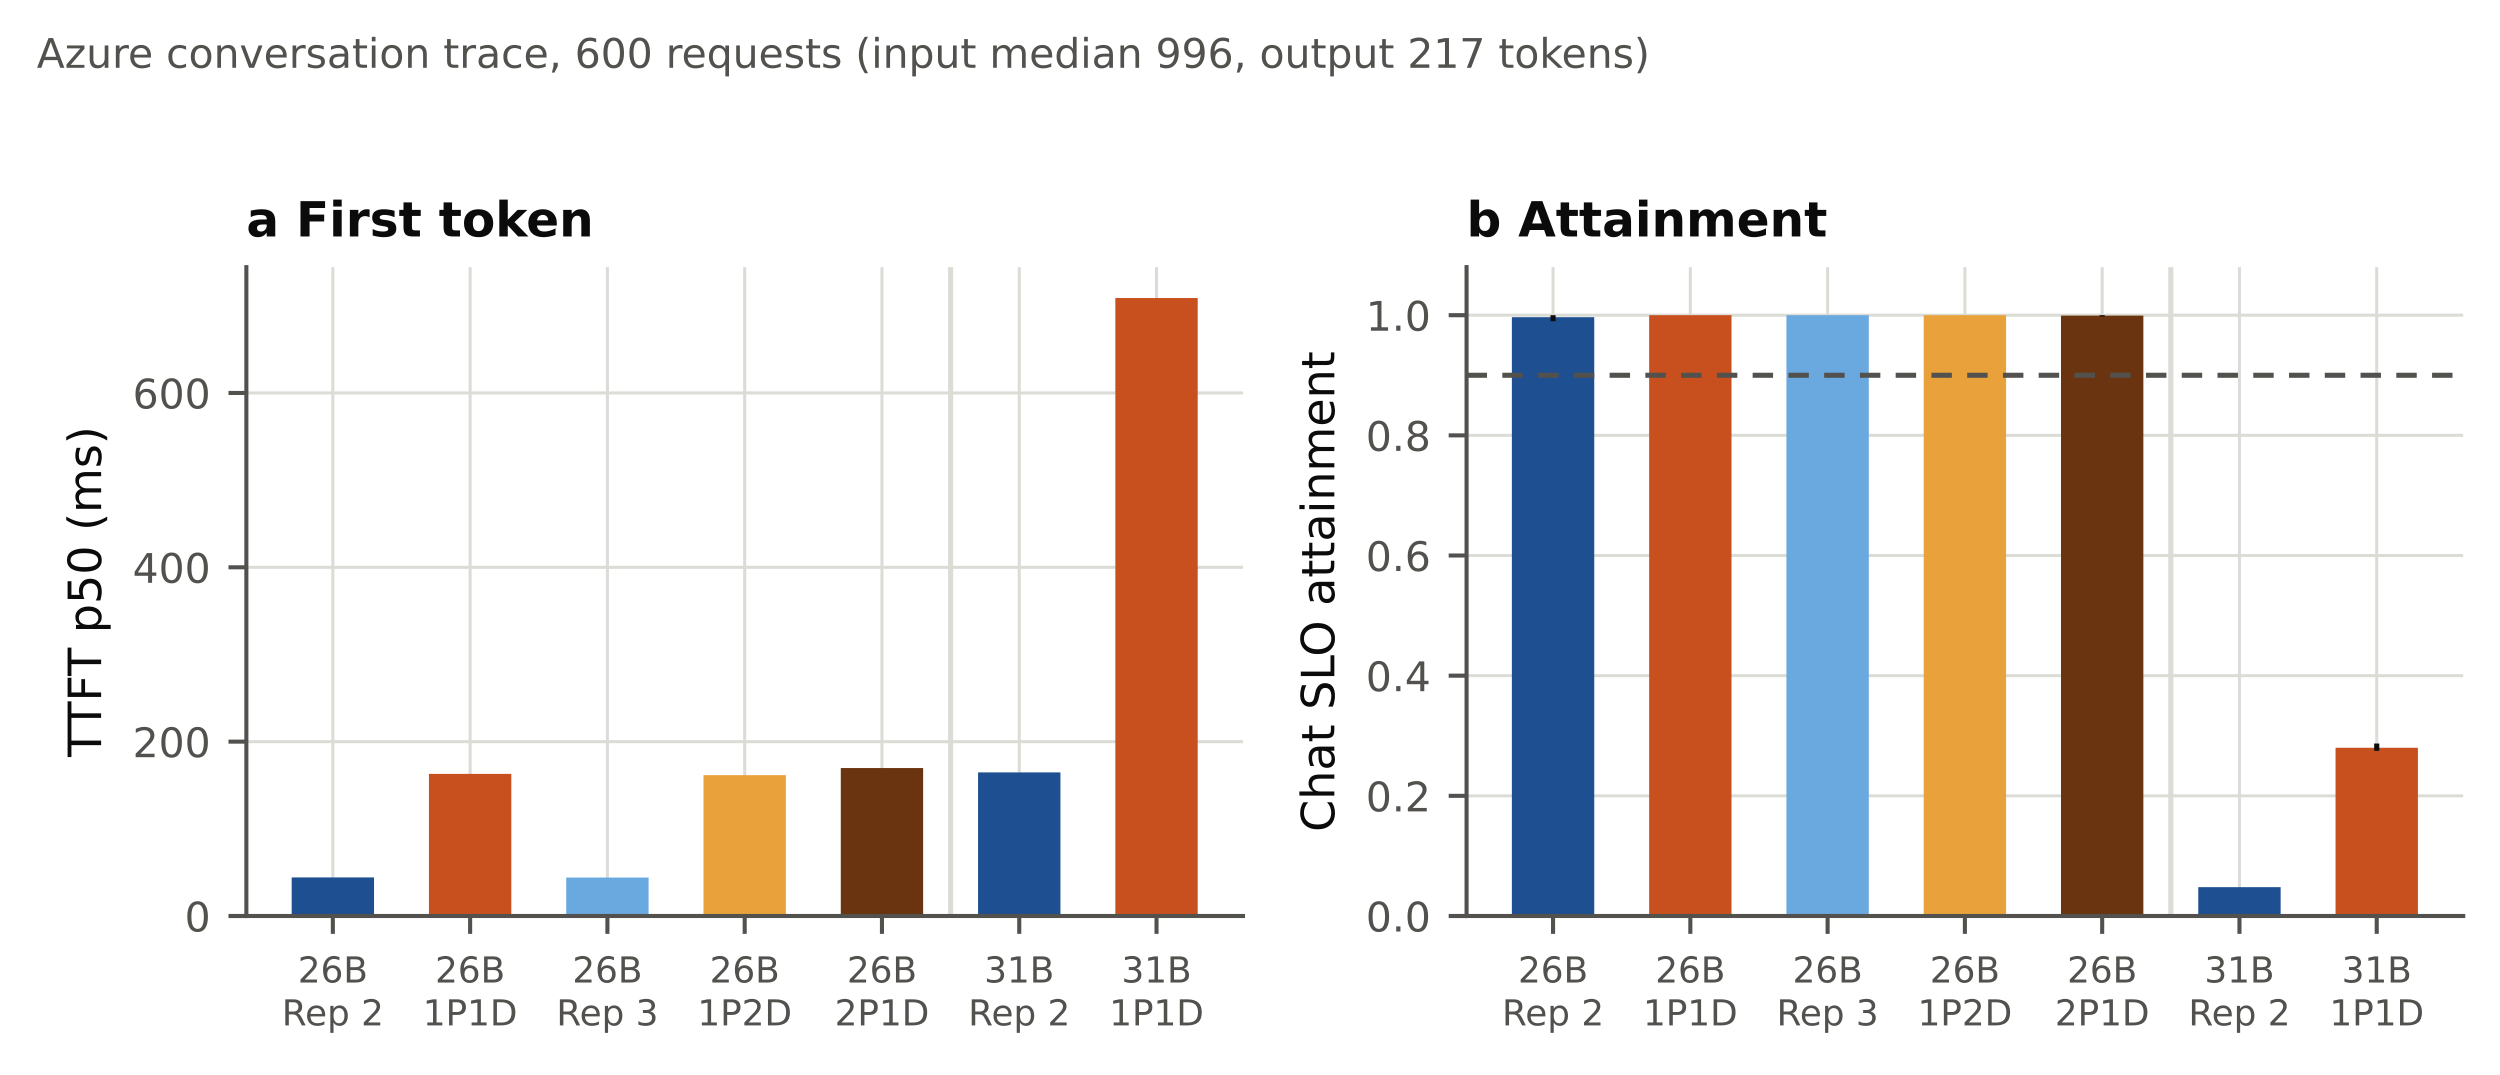
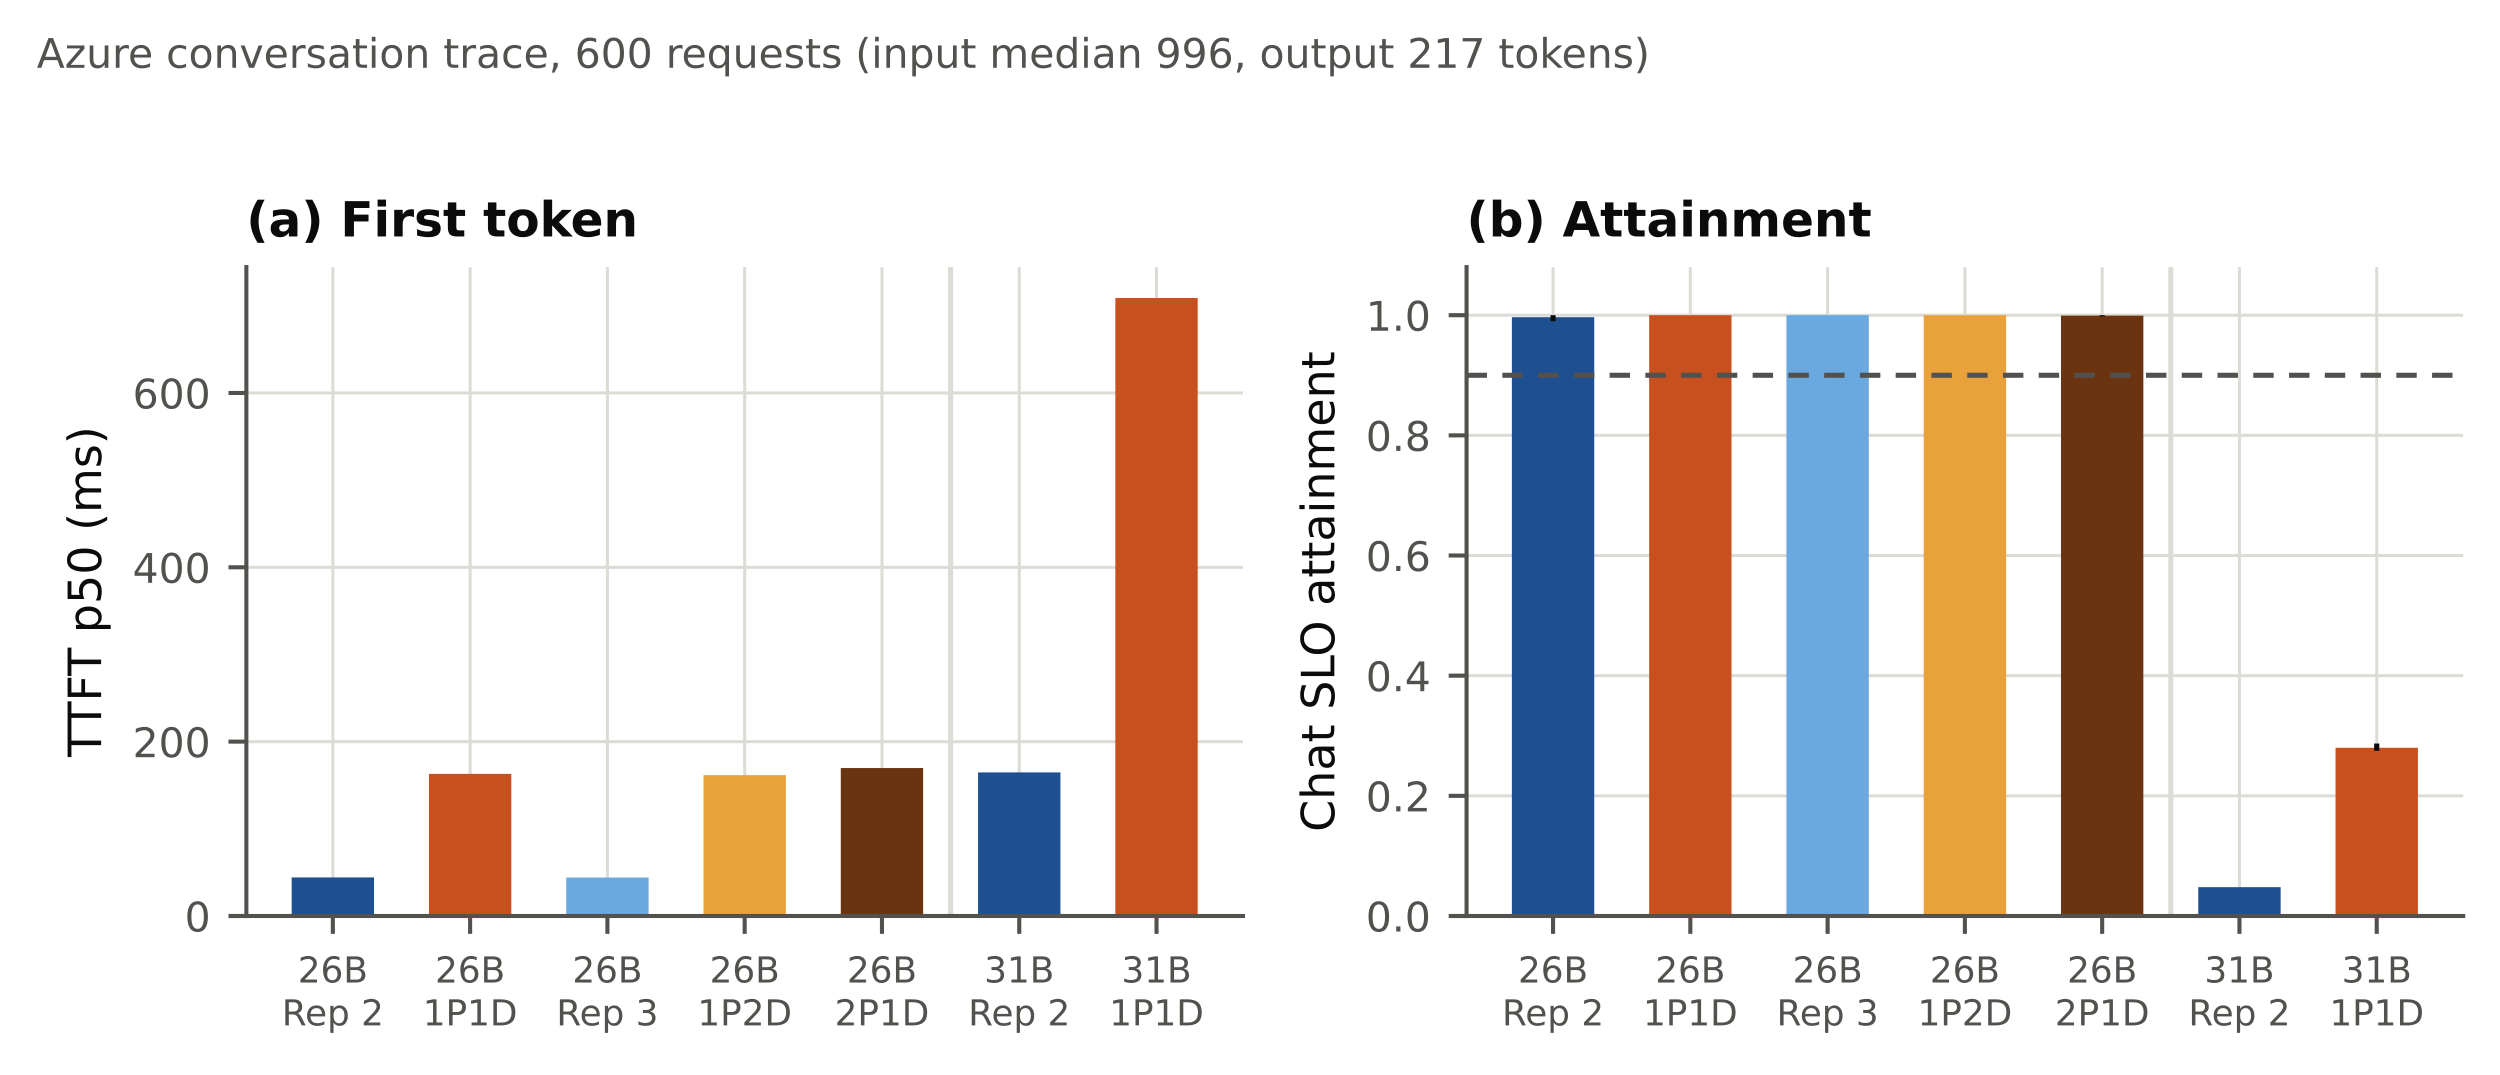
<svg xmlns="http://www.w3.org/2000/svg" xmlns:xlink="http://www.w3.org/1999/xlink" width="489.384pt" height="210.312pt" viewBox="0 0 489.384 210.312" version="1.1">
  <defs>
    <style type="text/css">*{stroke-linejoin: round; stroke-linecap: butt}</style>
  </defs>
  <g id="figure_1">
    <g id="patch_1">
      <path d="M 0 210.312  L 489.384 210.312  L 489.384 0  L 0 0  L 0 210.312  z " style="fill: none" />
    </g>
    <g id="axes_1">
      <g id="patch_2">
        <path d="M 48.226 179.309  L 243.324 179.309  L 243.324 52.292  L 48.226 52.292  L 48.226 179.309  z " style="fill: none" />
      </g>
      <g id="matplotlib.axis_1">
        <g id="xtick_1">
          <g id="line2d_1">
-             <path d="M 65.156 179.309  L 65.156 52.292  " clip-path="url(#p6fa7df998b)" style="fill: none; stroke: #dcdcd6; stroke-width: 0.6; stroke-linecap: square" />
+             <path d="M 65.156 179.309  L 65.156 52.292  " clip-path="url(#p1db6db1498)" style="fill: none; stroke: #dcdcd6; stroke-width: 0.6; stroke-linecap: square" />
          </g>
          <g id="line2d_2">
            <defs>
-               <path id="m3ff8c47d0b" d="M 0 0  L 0 3.5  " style="stroke: #52514e; stroke-width: 0.8" />
+               <path id="m4e523973a9" d="M 0 0  L 0 3.5  " style="stroke: #52514e; stroke-width: 0.8" />
            </defs>
            <g>
-               <use xlink:href="#m3ff8c47d0b" x="65.156" y="179.309" style="fill: #52514e; stroke: #52514e; stroke-width: 0.8" />
+               <use xlink:href="#m4e523973a9" x="65.156" y="179.309" style="fill: #52514e; stroke: #52514e; stroke-width: 0.8" />
            </g>
          </g>
          <g id="text_1">
            <text style="font-size: 7px; font-family: 'DejaVu Sans', 'Bitstream Vera Sans', 'Computer Modern Sans Serif', 'Lucida Grande', 'Verdana', 'Geneva', 'Lucid', 'Arial', 'Helvetica', 'Avant Garde', sans-serif; fill: #52514e" transform="translate(58.30101 192.3283)">26B</text>
            <text style="font-size: 7px; font-family: 'DejaVu Sans', 'Bitstream Vera Sans', 'Computer Modern Sans Serif', 'Lucida Grande', 'Verdana', 'Geneva', 'Lucid', 'Arial', 'Helvetica', 'Avant Garde', sans-serif; fill: #52514e" transform="translate(55.16633 200.7297)">Rep 2</text>
          </g>
        </g>
        <g id="xtick_2">
          <g id="line2d_3">
-             <path d="M 92.029 179.309  L 92.029 52.292  " clip-path="url(#p6fa7df998b)" style="fill: none; stroke: #dcdcd6; stroke-width: 0.6; stroke-linecap: square" />
+             <path d="M 92.029 179.309  L 92.029 52.292  " clip-path="url(#p1db6db1498)" style="fill: none; stroke: #dcdcd6; stroke-width: 0.6; stroke-linecap: square" />
          </g>
          <g id="line2d_4">
            <g>
-               <use xlink:href="#m3ff8c47d0b" x="92.029" y="179.309" style="fill: #52514e; stroke: #52514e; stroke-width: 0.8" />
+               <use xlink:href="#m4e523973a9" x="92.029" y="179.309" style="fill: #52514e; stroke: #52514e; stroke-width: 0.8" />
            </g>
          </g>
          <g id="text_2">
            <text style="font-size: 7px; font-family: 'DejaVu Sans', 'Bitstream Vera Sans', 'Computer Modern Sans Serif', 'Lucida Grande', 'Verdana', 'Geneva', 'Lucid', 'Arial', 'Helvetica', 'Avant Garde', sans-serif; fill: #52514e" transform="translate(85.174 192.3283)">26B</text>
            <text style="font-size: 7px; font-family: 'DejaVu Sans', 'Bitstream Vera Sans', 'Computer Modern Sans Serif', 'Lucida Grande', 'Verdana', 'Geneva', 'Lucid', 'Arial', 'Helvetica', 'Avant Garde', sans-serif; fill: #52514e" transform="translate(82.76994 200.7297)">1P1D</text>
          </g>
        </g>
        <g id="xtick_3">
          <g id="line2d_5">
-             <path d="M 118.902 179.309  L 118.902 52.292  " clip-path="url(#p6fa7df998b)" style="fill: none; stroke: #dcdcd6; stroke-width: 0.6; stroke-linecap: square" />
+             <path d="M 118.902 179.309  L 118.902 52.292  " clip-path="url(#p1db6db1498)" style="fill: none; stroke: #dcdcd6; stroke-width: 0.6; stroke-linecap: square" />
          </g>
          <g id="line2d_6">
            <g>
-               <use xlink:href="#m3ff8c47d0b" x="118.902" y="179.309" style="fill: #52514e; stroke: #52514e; stroke-width: 0.8" />
+               <use xlink:href="#m4e523973a9" x="118.902" y="179.309" style="fill: #52514e; stroke: #52514e; stroke-width: 0.8" />
            </g>
          </g>
          <g id="text_3">
            <text style="font-size: 7px; font-family: 'DejaVu Sans', 'Bitstream Vera Sans', 'Computer Modern Sans Serif', 'Lucida Grande', 'Verdana', 'Geneva', 'Lucid', 'Arial', 'Helvetica', 'Avant Garde', sans-serif; fill: #52514e" transform="translate(112.047 192.3283)">26B</text>
            <text style="font-size: 7px; font-family: 'DejaVu Sans', 'Bitstream Vera Sans', 'Computer Modern Sans Serif', 'Lucida Grande', 'Verdana', 'Geneva', 'Lucid', 'Arial', 'Helvetica', 'Avant Garde', sans-serif; fill: #52514e" transform="translate(108.9123 200.7297)">Rep 3</text>
          </g>
        </g>
        <g id="xtick_4">
          <g id="line2d_7">
-             <path d="M 145.775 179.309  L 145.775 52.292  " clip-path="url(#p6fa7df998b)" style="fill: none; stroke: #dcdcd6; stroke-width: 0.6; stroke-linecap: square" />
+             <path d="M 145.775 179.309  L 145.775 52.292  " clip-path="url(#p1db6db1498)" style="fill: none; stroke: #dcdcd6; stroke-width: 0.6; stroke-linecap: square" />
          </g>
          <g id="line2d_8">
            <g>
-               <use xlink:href="#m3ff8c47d0b" x="145.775" y="179.309" style="fill: #52514e; stroke: #52514e; stroke-width: 0.8" />
+               <use xlink:href="#m4e523973a9" x="145.775" y="179.309" style="fill: #52514e; stroke: #52514e; stroke-width: 0.8" />
            </g>
          </g>
          <g id="text_4">
            <text style="font-size: 7px; font-family: 'DejaVu Sans', 'Bitstream Vera Sans', 'Computer Modern Sans Serif', 'Lucida Grande', 'Verdana', 'Geneva', 'Lucid', 'Arial', 'Helvetica', 'Avant Garde', sans-serif; fill: #52514e" transform="translate(138.92 192.3283)">26B</text>
            <text style="font-size: 7px; font-family: 'DejaVu Sans', 'Bitstream Vera Sans', 'Computer Modern Sans Serif', 'Lucida Grande', 'Verdana', 'Geneva', 'Lucid', 'Arial', 'Helvetica', 'Avant Garde', sans-serif; fill: #52514e" transform="translate(136.5159 200.7297)">1P2D</text>
          </g>
        </g>
        <g id="xtick_5">
          <g id="line2d_9">
-             <path d="M 172.648 179.309  L 172.648 52.292  " clip-path="url(#p6fa7df998b)" style="fill: none; stroke: #dcdcd6; stroke-width: 0.6; stroke-linecap: square" />
+             <path d="M 172.648 179.309  L 172.648 52.292  " clip-path="url(#p1db6db1498)" style="fill: none; stroke: #dcdcd6; stroke-width: 0.6; stroke-linecap: square" />
          </g>
          <g id="line2d_10">
            <g>
-               <use xlink:href="#m3ff8c47d0b" x="172.648" y="179.309" style="fill: #52514e; stroke: #52514e; stroke-width: 0.8" />
+               <use xlink:href="#m4e523973a9" x="172.648" y="179.309" style="fill: #52514e; stroke: #52514e; stroke-width: 0.8" />
            </g>
          </g>
          <g id="text_5">
            <text style="font-size: 7px; font-family: 'DejaVu Sans', 'Bitstream Vera Sans', 'Computer Modern Sans Serif', 'Lucida Grande', 'Verdana', 'Geneva', 'Lucid', 'Arial', 'Helvetica', 'Avant Garde', sans-serif; fill: #52514e" transform="translate(165.793 192.3283)">26B</text>
            <text style="font-size: 7px; font-family: 'DejaVu Sans', 'Bitstream Vera Sans', 'Computer Modern Sans Serif', 'Lucida Grande', 'Verdana', 'Geneva', 'Lucid', 'Arial', 'Helvetica', 'Avant Garde', sans-serif; fill: #52514e" transform="translate(163.3889 200.7297)">2P1D</text>
          </g>
        </g>
        <g id="xtick_6">
          <g id="line2d_11">
-             <path d="M 199.521 179.309  L 199.521 52.292  " clip-path="url(#p6fa7df998b)" style="fill: none; stroke: #dcdcd6; stroke-width: 0.6; stroke-linecap: square" />
+             <path d="M 199.521 179.309  L 199.521 52.292  " clip-path="url(#p1db6db1498)" style="fill: none; stroke: #dcdcd6; stroke-width: 0.6; stroke-linecap: square" />
          </g>
          <g id="line2d_12">
            <g>
-               <use xlink:href="#m3ff8c47d0b" x="199.521" y="179.309" style="fill: #52514e; stroke: #52514e; stroke-width: 0.8" />
+               <use xlink:href="#m4e523973a9" x="199.521" y="179.309" style="fill: #52514e; stroke: #52514e; stroke-width: 0.8" />
            </g>
          </g>
          <g id="text_6">
            <text style="font-size: 7px; font-family: 'DejaVu Sans', 'Bitstream Vera Sans', 'Computer Modern Sans Serif', 'Lucida Grande', 'Verdana', 'Geneva', 'Lucid', 'Arial', 'Helvetica', 'Avant Garde', sans-serif; fill: #52514e" transform="translate(192.666 192.3283)">31B</text>
            <text style="font-size: 7px; font-family: 'DejaVu Sans', 'Bitstream Vera Sans', 'Computer Modern Sans Serif', 'Lucida Grande', 'Verdana', 'Geneva', 'Lucid', 'Arial', 'Helvetica', 'Avant Garde', sans-serif; fill: #52514e" transform="translate(189.5313 200.7297)">Rep 2</text>
          </g>
        </g>
        <g id="xtick_7">
          <g id="line2d_13">
-             <path d="M 226.394 179.309  L 226.394 52.292  " clip-path="url(#p6fa7df998b)" style="fill: none; stroke: #dcdcd6; stroke-width: 0.6; stroke-linecap: square" />
+             <path d="M 226.394 179.309  L 226.394 52.292  " clip-path="url(#p1db6db1498)" style="fill: none; stroke: #dcdcd6; stroke-width: 0.6; stroke-linecap: square" />
          </g>
          <g id="line2d_14">
            <g>
-               <use xlink:href="#m3ff8c47d0b" x="226.394" y="179.309" style="fill: #52514e; stroke: #52514e; stroke-width: 0.8" />
+               <use xlink:href="#m4e523973a9" x="226.394" y="179.309" style="fill: #52514e; stroke: #52514e; stroke-width: 0.8" />
            </g>
          </g>
          <g id="text_7">
            <text style="font-size: 7px; font-family: 'DejaVu Sans', 'Bitstream Vera Sans', 'Computer Modern Sans Serif', 'Lucida Grande', 'Verdana', 'Geneva', 'Lucid', 'Arial', 'Helvetica', 'Avant Garde', sans-serif; fill: #52514e" transform="translate(219.5389 192.3283)">31B</text>
            <text style="font-size: 7px; font-family: 'DejaVu Sans', 'Bitstream Vera Sans', 'Computer Modern Sans Serif', 'Lucida Grande', 'Verdana', 'Geneva', 'Lucid', 'Arial', 'Helvetica', 'Avant Garde', sans-serif; fill: #52514e" transform="translate(217.1349 200.7297)">1P1D</text>
          </g>
        </g>
      </g>
      <g id="matplotlib.axis_2">
        <g id="ytick_1">
          <g id="line2d_15">
-             <path d="M 48.226 179.309  L 243.324 179.309  " clip-path="url(#p6fa7df998b)" style="fill: none; stroke: #dcdcd6; stroke-width: 0.6; stroke-linecap: square" />
+             <path d="M 48.226 179.309  L 243.324 179.309  " clip-path="url(#p1db6db1498)" style="fill: none; stroke: #dcdcd6; stroke-width: 0.6; stroke-linecap: square" />
          </g>
          <g id="line2d_16">
            <defs>
-               <path id="m42b36a0e48" d="M 0 0  L -3.5 0  " style="stroke: #52514e; stroke-width: 0.8" />
+               <path id="m2d45fafbcc" d="M 0 0  L -3.5 0  " style="stroke: #52514e; stroke-width: 0.8" />
            </defs>
            <g>
-               <use xlink:href="#m42b36a0e48" x="48.226" y="179.309" style="fill: #52514e; stroke: #52514e; stroke-width: 0.8" />
+               <use xlink:href="#m2d45fafbcc" x="48.226" y="179.309" style="fill: #52514e; stroke: #52514e; stroke-width: 0.8" />
            </g>
          </g>
          <g id="text_8">
            <text style="font-size: 8px; font-family: 'DejaVu Sans', 'Bitstream Vera Sans', 'Computer Modern Sans Serif', 'Lucida Grande', 'Verdana', 'Geneva', 'Lucid', 'Arial', 'Helvetica', 'Avant Garde', sans-serif; text-anchor: end; fill: #52514e" x="41.226" y="182.348" transform="rotate(-0 41.22611 182.3483)">0</text>
          </g>
        </g>
        <g id="ytick_2">
          <g id="line2d_17">
-             <path d="M 48.226 145.18  L 243.324 145.18  " clip-path="url(#p6fa7df998b)" style="fill: none; stroke: #dcdcd6; stroke-width: 0.6; stroke-linecap: square" />
+             <path d="M 48.226 145.18  L 243.324 145.18  " clip-path="url(#p1db6db1498)" style="fill: none; stroke: #dcdcd6; stroke-width: 0.6; stroke-linecap: square" />
          </g>
          <g id="line2d_18">
            <g>
-               <use xlink:href="#m42b36a0e48" x="48.226" y="145.18" style="fill: #52514e; stroke: #52514e; stroke-width: 0.8" />
+               <use xlink:href="#m2d45fafbcc" x="48.226" y="145.18" style="fill: #52514e; stroke: #52514e; stroke-width: 0.8" />
            </g>
          </g>
          <g id="text_9">
            <text style="font-size: 8px; font-family: 'DejaVu Sans', 'Bitstream Vera Sans', 'Computer Modern Sans Serif', 'Lucida Grande', 'Verdana', 'Geneva', 'Lucid', 'Arial', 'Helvetica', 'Avant Garde', sans-serif; text-anchor: end; fill: #52514e" x="41.226" y="148.219" transform="rotate(-0 41.22611 148.2195)">200</text>
          </g>
        </g>
        <g id="ytick_3">
          <g id="line2d_19">
-             <path d="M 48.226 111.052  L 243.324 111.052  " clip-path="url(#p6fa7df998b)" style="fill: none; stroke: #dcdcd6; stroke-width: 0.6; stroke-linecap: square" />
+             <path d="M 48.226 111.052  L 243.324 111.052  " clip-path="url(#p1db6db1498)" style="fill: none; stroke: #dcdcd6; stroke-width: 0.6; stroke-linecap: square" />
          </g>
          <g id="line2d_20">
            <g>
-               <use xlink:href="#m42b36a0e48" x="48.226" y="111.052" style="fill: #52514e; stroke: #52514e; stroke-width: 0.8" />
+               <use xlink:href="#m2d45fafbcc" x="48.226" y="111.052" style="fill: #52514e; stroke: #52514e; stroke-width: 0.8" />
            </g>
          </g>
          <g id="text_10">
            <text style="font-size: 8px; font-family: 'DejaVu Sans', 'Bitstream Vera Sans', 'Computer Modern Sans Serif', 'Lucida Grande', 'Verdana', 'Geneva', 'Lucid', 'Arial', 'Helvetica', 'Avant Garde', sans-serif; text-anchor: end; fill: #52514e" x="41.226" y="114.091" transform="rotate(-0 41.22611 114.0906)">400</text>
          </g>
        </g>
        <g id="ytick_4">
          <g id="line2d_21">
-             <path d="M 48.226 76.923  L 243.324 76.923  " clip-path="url(#p6fa7df998b)" style="fill: none; stroke: #dcdcd6; stroke-width: 0.6; stroke-linecap: square" />
+             <path d="M 48.226 76.923  L 243.324 76.923  " clip-path="url(#p1db6db1498)" style="fill: none; stroke: #dcdcd6; stroke-width: 0.6; stroke-linecap: square" />
          </g>
          <g id="line2d_22">
            <g>
-               <use xlink:href="#m42b36a0e48" x="48.226" y="76.923" style="fill: #52514e; stroke: #52514e; stroke-width: 0.8" />
+               <use xlink:href="#m2d45fafbcc" x="48.226" y="76.923" style="fill: #52514e; stroke: #52514e; stroke-width: 0.8" />
            </g>
          </g>
          <g id="text_11">
            <text style="font-size: 8px; font-family: 'DejaVu Sans', 'Bitstream Vera Sans', 'Computer Modern Sans Serif', 'Lucida Grande', 'Verdana', 'Geneva', 'Lucid', 'Arial', 'Helvetica', 'Avant Garde', sans-serif; text-anchor: end; fill: #52514e" x="41.226" y="79.962" transform="rotate(-0 41.22611 79.96173)">600</text>
          </g>
        </g>
        <g id="text_12">
          <text style="font-size: 9px; font-family: 'DejaVu Sans', 'Bitstream Vera Sans', 'Computer Modern Sans Serif', 'Lucida Grande', 'Verdana', 'Geneva', 'Lucid', 'Arial', 'Helvetica', 'Avant Garde', sans-serif; text-anchor: middle; fill: #0b0b0b" x="19.794" y="115.8" transform="rotate(-90 19.794 115.8005)">TTFT p50 (ms)</text>
        </g>
      </g>
      <g id="patch_3">
-         <path d="M 57.094 179.309  L 73.218 179.309  L 73.218 171.76  L 57.094 171.76  z " clip-path="url(#p6fa7df998b)" style="fill: #1d4f91" />
+         <path d="M 57.094 179.309  L 73.218 179.309  L 73.218 171.76  L 57.094 171.76  z " clip-path="url(#p1db6db1498)" style="fill: #1d4f91" />
      </g>
      <g id="patch_4">
-         <path d="M 83.967 179.309  L 100.091 179.309  L 100.091 151.489  L 83.967 151.489  z " clip-path="url(#p6fa7df998b)" style="fill: #c8501e" />
+         <path d="M 83.967 179.309  L 100.091 179.309  L 100.091 151.489  L 83.967 151.489  z " clip-path="url(#p1db6db1498)" style="fill: #c8501e" />
      </g>
      <g id="patch_5">
-         <path d="M 110.84 179.309  L 126.964 179.309  L 126.964 171.783  L 110.84 171.783  z " clip-path="url(#p6fa7df998b)" style="fill: #6aa8e0" />
+         <path d="M 110.84 179.309  L 126.964 179.309  L 126.964 171.783  L 110.84 171.783  z " clip-path="url(#p1db6db1498)" style="fill: #6aa8e0" />
      </g>
      <g id="patch_6">
-         <path d="M 137.713 179.309  L 153.837 179.309  L 153.837 151.74  L 137.713 151.74  z " clip-path="url(#p6fa7df998b)" style="fill: #e9a23b" />
+         <path d="M 137.713 179.309  L 153.837 179.309  L 153.837 151.74  L 137.713 151.74  z " clip-path="url(#p1db6db1498)" style="fill: #e9a23b" />
      </g>
      <g id="patch_7">
-         <path d="M 164.586 179.309  L 180.71 179.309  L 180.71 150.347  L 164.586 150.347  z " clip-path="url(#p6fa7df998b)" style="fill: #6b3410" />
+         <path d="M 164.586 179.309  L 180.71 179.309  L 180.71 150.347  L 164.586 150.347  z " clip-path="url(#p1db6db1498)" style="fill: #6b3410" />
      </g>
      <g id="patch_8">
-         <path d="M 191.459 179.309  L 207.583 179.309  L 207.583 151.201  L 191.459 151.201  z " clip-path="url(#p6fa7df998b)" style="fill: #1d4f91" />
+         <path d="M 191.459 179.309  L 207.583 179.309  L 207.583 151.201  L 191.459 151.201  z " clip-path="url(#p1db6db1498)" style="fill: #1d4f91" />
      </g>
      <g id="patch_9">
-         <path d="M 218.332 179.309  L 234.456 179.309  L 234.456 58.34  L 218.332 58.34  z " clip-path="url(#p6fa7df998b)" style="fill: #c8501e" />
+         <path d="M 218.332 179.309  L 234.456 179.309  L 234.456 58.34  L 218.332 58.34  z " clip-path="url(#p1db6db1498)" style="fill: #c8501e" />
      </g>
      <g id="line2d_23">
-         <path d="M 186.085 179.309  L 186.085 52.292  " clip-path="url(#p6fa7df998b)" style="fill: none; stroke: #dcdcd6; stroke-linecap: square" />
+         <path d="M 186.085 179.309  L 186.085 52.292  " clip-path="url(#p1db6db1498)" style="fill: none; stroke: #dcdcd6; stroke-linecap: square" />
      </g>
      <g id="patch_10">
        <path d="M 48.226 179.309  L 48.226 52.292  " style="fill: none; stroke: #52514e; stroke-width: 0.8; stroke-linejoin: miter; stroke-linecap: square" />
      </g>
      <g id="patch_11">
        <path d="M 48.226 179.309  L 243.324 179.309  " style="fill: none; stroke: #52514e; stroke-width: 0.8; stroke-linejoin: miter; stroke-linecap: square" />
      </g>
      <g id="text_13">
-         <text style="font-weight: 700; font-size: 9.5px; font-family: 'DejaVu Sans', 'Bitstream Vera Sans', 'Computer Modern Sans Serif', 'Lucida Grande', 'Verdana', 'Geneva', 'Lucid', 'Arial', 'Helvetica', 'Avant Garde', sans-serif; text-anchor: start; fill: #0b0b0b" x="48.226" y="46.292" transform="rotate(-0 48.22611 46.29165)">a  First token</text>
+         <text style="font-weight: 700; font-size: 9.5px; font-family: 'DejaVu Sans', 'Bitstream Vera Sans', 'Computer Modern Sans Serif', 'Lucida Grande', 'Verdana', 'Geneva', 'Lucid', 'Arial', 'Helvetica', 'Avant Garde', sans-serif; text-anchor: start; fill: #0b0b0b" x="48.226" y="46.292" transform="rotate(-0 48.22611 46.29165)">(a) First token</text>
      </g>
    </g>
    <g id="axes_2">
      <g id="patch_12">
        <path d="M 287.086 179.309  L 482.184 179.309  L 482.184 52.292  L 287.086 52.292  L 287.086 179.309  z " style="fill: none" />
      </g>
      <g id="matplotlib.axis_3">
        <g id="xtick_8">
          <g id="line2d_24">
-             <path d="M 304.016 179.309  L 304.016 52.292  " clip-path="url(#p91e142d00c)" style="fill: none; stroke: #dcdcd6; stroke-width: 0.6; stroke-linecap: square" />
+             <path d="M 304.016 179.309  L 304.016 52.292  " clip-path="url(#p133fbbbe2e)" style="fill: none; stroke: #dcdcd6; stroke-width: 0.6; stroke-linecap: square" />
          </g>
          <g id="line2d_25">
            <g>
-               <use xlink:href="#m3ff8c47d0b" x="304.016" y="179.309" style="fill: #52514e; stroke: #52514e; stroke-width: 0.8" />
+               <use xlink:href="#m4e523973a9" x="304.016" y="179.309" style="fill: #52514e; stroke: #52514e; stroke-width: 0.8" />
            </g>
          </g>
          <g id="text_14">
            <text style="font-size: 7px; font-family: 'DejaVu Sans', 'Bitstream Vera Sans', 'Computer Modern Sans Serif', 'Lucida Grande', 'Verdana', 'Geneva', 'Lucid', 'Arial', 'Helvetica', 'Avant Garde', sans-serif; fill: #52514e" transform="translate(297.161 192.3283)">26B</text>
            <text style="font-size: 7px; font-family: 'DejaVu Sans', 'Bitstream Vera Sans', 'Computer Modern Sans Serif', 'Lucida Grande', 'Verdana', 'Geneva', 'Lucid', 'Arial', 'Helvetica', 'Avant Garde', sans-serif; fill: #52514e" transform="translate(294.0263 200.7297)">Rep 2</text>
          </g>
        </g>
        <g id="xtick_9">
          <g id="line2d_26">
-             <path d="M 330.889 179.309  L 330.889 52.292  " clip-path="url(#p91e142d00c)" style="fill: none; stroke: #dcdcd6; stroke-width: 0.6; stroke-linecap: square" />
+             <path d="M 330.889 179.309  L 330.889 52.292  " clip-path="url(#p133fbbbe2e)" style="fill: none; stroke: #dcdcd6; stroke-width: 0.6; stroke-linecap: square" />
          </g>
          <g id="line2d_27">
            <g>
-               <use xlink:href="#m3ff8c47d0b" x="330.889" y="179.309" style="fill: #52514e; stroke: #52514e; stroke-width: 0.8" />
+               <use xlink:href="#m4e523973a9" x="330.889" y="179.309" style="fill: #52514e; stroke: #52514e; stroke-width: 0.8" />
            </g>
          </g>
          <g id="text_15">
            <text style="font-size: 7px; font-family: 'DejaVu Sans', 'Bitstream Vera Sans', 'Computer Modern Sans Serif', 'Lucida Grande', 'Verdana', 'Geneva', 'Lucid', 'Arial', 'Helvetica', 'Avant Garde', sans-serif; fill: #52514e" transform="translate(324.034 192.3283)">26B</text>
            <text style="font-size: 7px; font-family: 'DejaVu Sans', 'Bitstream Vera Sans', 'Computer Modern Sans Serif', 'Lucida Grande', 'Verdana', 'Geneva', 'Lucid', 'Arial', 'Helvetica', 'Avant Garde', sans-serif; fill: #52514e" transform="translate(321.6299 200.7297)">1P1D</text>
          </g>
        </g>
        <g id="xtick_10">
          <g id="line2d_28">
-             <path d="M 357.762 179.309  L 357.762 52.292  " clip-path="url(#p91e142d00c)" style="fill: none; stroke: #dcdcd6; stroke-width: 0.6; stroke-linecap: square" />
+             <path d="M 357.762 179.309  L 357.762 52.292  " clip-path="url(#p133fbbbe2e)" style="fill: none; stroke: #dcdcd6; stroke-width: 0.6; stroke-linecap: square" />
          </g>
          <g id="line2d_29">
            <g>
-               <use xlink:href="#m3ff8c47d0b" x="357.762" y="179.309" style="fill: #52514e; stroke: #52514e; stroke-width: 0.8" />
+               <use xlink:href="#m4e523973a9" x="357.762" y="179.309" style="fill: #52514e; stroke: #52514e; stroke-width: 0.8" />
            </g>
          </g>
          <g id="text_16">
            <text style="font-size: 7px; font-family: 'DejaVu Sans', 'Bitstream Vera Sans', 'Computer Modern Sans Serif', 'Lucida Grande', 'Verdana', 'Geneva', 'Lucid', 'Arial', 'Helvetica', 'Avant Garde', sans-serif; fill: #52514e" transform="translate(350.907 192.3283)">26B</text>
            <text style="font-size: 7px; font-family: 'DejaVu Sans', 'Bitstream Vera Sans', 'Computer Modern Sans Serif', 'Lucida Grande', 'Verdana', 'Geneva', 'Lucid', 'Arial', 'Helvetica', 'Avant Garde', sans-serif; fill: #52514e" transform="translate(347.7723 200.7297)">Rep 3</text>
          </g>
        </g>
        <g id="xtick_11">
          <g id="line2d_30">
-             <path d="M 384.635 179.309  L 384.635 52.292  " clip-path="url(#p91e142d00c)" style="fill: none; stroke: #dcdcd6; stroke-width: 0.6; stroke-linecap: square" />
+             <path d="M 384.635 179.309  L 384.635 52.292  " clip-path="url(#p133fbbbe2e)" style="fill: none; stroke: #dcdcd6; stroke-width: 0.6; stroke-linecap: square" />
          </g>
          <g id="line2d_31">
            <g>
-               <use xlink:href="#m3ff8c47d0b" x="384.635" y="179.309" style="fill: #52514e; stroke: #52514e; stroke-width: 0.8" />
+               <use xlink:href="#m4e523973a9" x="384.635" y="179.309" style="fill: #52514e; stroke: #52514e; stroke-width: 0.8" />
            </g>
          </g>
          <g id="text_17">
            <text style="font-size: 7px; font-family: 'DejaVu Sans', 'Bitstream Vera Sans', 'Computer Modern Sans Serif', 'Lucida Grande', 'Verdana', 'Geneva', 'Lucid', 'Arial', 'Helvetica', 'Avant Garde', sans-serif; fill: #52514e" transform="translate(377.78 192.3283)">26B</text>
            <text style="font-size: 7px; font-family: 'DejaVu Sans', 'Bitstream Vera Sans', 'Computer Modern Sans Serif', 'Lucida Grande', 'Verdana', 'Geneva', 'Lucid', 'Arial', 'Helvetica', 'Avant Garde', sans-serif; fill: #52514e" transform="translate(375.3759 200.7297)">1P2D</text>
          </g>
        </g>
        <g id="xtick_12">
          <g id="line2d_32">
-             <path d="M 411.508 179.309  L 411.508 52.292  " clip-path="url(#p91e142d00c)" style="fill: none; stroke: #dcdcd6; stroke-width: 0.6; stroke-linecap: square" />
+             <path d="M 411.508 179.309  L 411.508 52.292  " clip-path="url(#p133fbbbe2e)" style="fill: none; stroke: #dcdcd6; stroke-width: 0.6; stroke-linecap: square" />
          </g>
          <g id="line2d_33">
            <g>
-               <use xlink:href="#m3ff8c47d0b" x="411.508" y="179.309" style="fill: #52514e; stroke: #52514e; stroke-width: 0.8" />
+               <use xlink:href="#m4e523973a9" x="411.508" y="179.309" style="fill: #52514e; stroke: #52514e; stroke-width: 0.8" />
            </g>
          </g>
          <g id="text_18">
            <text style="font-size: 7px; font-family: 'DejaVu Sans', 'Bitstream Vera Sans', 'Computer Modern Sans Serif', 'Lucida Grande', 'Verdana', 'Geneva', 'Lucid', 'Arial', 'Helvetica', 'Avant Garde', sans-serif; fill: #52514e" transform="translate(404.653 192.3283)">26B</text>
            <text style="font-size: 7px; font-family: 'DejaVu Sans', 'Bitstream Vera Sans', 'Computer Modern Sans Serif', 'Lucida Grande', 'Verdana', 'Geneva', 'Lucid', 'Arial', 'Helvetica', 'Avant Garde', sans-serif; fill: #52514e" transform="translate(402.2489 200.7297)">2P1D</text>
          </g>
        </g>
        <g id="xtick_13">
          <g id="line2d_34">
-             <path d="M 438.381 179.309  L 438.381 52.292  " clip-path="url(#p91e142d00c)" style="fill: none; stroke: #dcdcd6; stroke-width: 0.6; stroke-linecap: square" />
+             <path d="M 438.381 179.309  L 438.381 52.292  " clip-path="url(#p133fbbbe2e)" style="fill: none; stroke: #dcdcd6; stroke-width: 0.6; stroke-linecap: square" />
          </g>
          <g id="line2d_35">
            <g>
-               <use xlink:href="#m3ff8c47d0b" x="438.381" y="179.309" style="fill: #52514e; stroke: #52514e; stroke-width: 0.8" />
+               <use xlink:href="#m4e523973a9" x="438.381" y="179.309" style="fill: #52514e; stroke: #52514e; stroke-width: 0.8" />
            </g>
          </g>
          <g id="text_19">
            <text style="font-size: 7px; font-family: 'DejaVu Sans', 'Bitstream Vera Sans', 'Computer Modern Sans Serif', 'Lucida Grande', 'Verdana', 'Geneva', 'Lucid', 'Arial', 'Helvetica', 'Avant Garde', sans-serif; fill: #52514e" transform="translate(431.526 192.3283)">31B</text>
            <text style="font-size: 7px; font-family: 'DejaVu Sans', 'Bitstream Vera Sans', 'Computer Modern Sans Serif', 'Lucida Grande', 'Verdana', 'Geneva', 'Lucid', 'Arial', 'Helvetica', 'Avant Garde', sans-serif; fill: #52514e" transform="translate(428.3913 200.7297)">Rep 2</text>
          </g>
        </g>
        <g id="xtick_14">
          <g id="line2d_36">
-             <path d="M 465.254 179.309  L 465.254 52.292  " clip-path="url(#p91e142d00c)" style="fill: none; stroke: #dcdcd6; stroke-width: 0.6; stroke-linecap: square" />
+             <path d="M 465.254 179.309  L 465.254 52.292  " clip-path="url(#p133fbbbe2e)" style="fill: none; stroke: #dcdcd6; stroke-width: 0.6; stroke-linecap: square" />
          </g>
          <g id="line2d_37">
            <g>
-               <use xlink:href="#m3ff8c47d0b" x="465.254" y="179.309" style="fill: #52514e; stroke: #52514e; stroke-width: 0.8" />
+               <use xlink:href="#m4e523973a9" x="465.254" y="179.309" style="fill: #52514e; stroke: #52514e; stroke-width: 0.8" />
            </g>
          </g>
          <g id="text_20">
            <text style="font-size: 7px; font-family: 'DejaVu Sans', 'Bitstream Vera Sans', 'Computer Modern Sans Serif', 'Lucida Grande', 'Verdana', 'Geneva', 'Lucid', 'Arial', 'Helvetica', 'Avant Garde', sans-serif; fill: #52514e" transform="translate(458.3989 192.3283)">31B</text>
            <text style="font-size: 7px; font-family: 'DejaVu Sans', 'Bitstream Vera Sans', 'Computer Modern Sans Serif', 'Lucida Grande', 'Verdana', 'Geneva', 'Lucid', 'Arial', 'Helvetica', 'Avant Garde', sans-serif; fill: #52514e" transform="translate(455.9949 200.7297)">1P1D</text>
          </g>
        </g>
      </g>
      <g id="matplotlib.axis_4">
        <g id="ytick_5">
          <g id="line2d_38">
-             <path d="M 287.086 179.309  L 482.184 179.309  " clip-path="url(#p91e142d00c)" style="fill: none; stroke: #dcdcd6; stroke-width: 0.6; stroke-linecap: square" />
+             <path d="M 287.086 179.309  L 482.184 179.309  " clip-path="url(#p133fbbbe2e)" style="fill: none; stroke: #dcdcd6; stroke-width: 0.6; stroke-linecap: square" />
          </g>
          <g id="line2d_39">
            <g>
-               <use xlink:href="#m42b36a0e48" x="287.086" y="179.309" style="fill: #52514e; stroke: #52514e; stroke-width: 0.8" />
+               <use xlink:href="#m2d45fafbcc" x="287.086" y="179.309" style="fill: #52514e; stroke: #52514e; stroke-width: 0.8" />
            </g>
          </g>
          <g id="text_21">
            <text style="font-size: 8px; font-family: 'DejaVu Sans', 'Bitstream Vera Sans', 'Computer Modern Sans Serif', 'Lucida Grande', 'Verdana', 'Geneva', 'Lucid', 'Arial', 'Helvetica', 'Avant Garde', sans-serif; text-anchor: end; fill: #52514e" x="280.086" y="182.348" transform="rotate(-0 280.0861 182.3483)">0.0</text>
          </g>
        </g>
        <g id="ytick_6">
          <g id="line2d_40">
-             <path d="M 287.086 155.787  L 482.184 155.787  " clip-path="url(#p91e142d00c)" style="fill: none; stroke: #dcdcd6; stroke-width: 0.6; stroke-linecap: square" />
+             <path d="M 287.086 155.787  L 482.184 155.787  " clip-path="url(#p133fbbbe2e)" style="fill: none; stroke: #dcdcd6; stroke-width: 0.6; stroke-linecap: square" />
          </g>
          <g id="line2d_41">
            <g>
-               <use xlink:href="#m42b36a0e48" x="287.086" y="155.787" style="fill: #52514e; stroke: #52514e; stroke-width: 0.8" />
+               <use xlink:href="#m2d45fafbcc" x="287.086" y="155.787" style="fill: #52514e; stroke: #52514e; stroke-width: 0.8" />
            </g>
          </g>
          <g id="text_22">
            <text style="font-size: 8px; font-family: 'DejaVu Sans', 'Bitstream Vera Sans', 'Computer Modern Sans Serif', 'Lucida Grande', 'Verdana', 'Geneva', 'Lucid', 'Arial', 'Helvetica', 'Avant Garde', sans-serif; text-anchor: end; fill: #52514e" x="280.086" y="158.827" transform="rotate(-0 280.0861 158.8265)">0.2</text>
          </g>
        </g>
        <g id="ytick_7">
          <g id="line2d_42">
-             <path d="M 287.086 132.266  L 482.184 132.266  " clip-path="url(#p91e142d00c)" style="fill: none; stroke: #dcdcd6; stroke-width: 0.6; stroke-linecap: square" />
+             <path d="M 287.086 132.266  L 482.184 132.266  " clip-path="url(#p133fbbbe2e)" style="fill: none; stroke: #dcdcd6; stroke-width: 0.6; stroke-linecap: square" />
          </g>
          <g id="line2d_43">
            <g>
-               <use xlink:href="#m42b36a0e48" x="287.086" y="132.266" style="fill: #52514e; stroke: #52514e; stroke-width: 0.8" />
+               <use xlink:href="#m2d45fafbcc" x="287.086" y="132.266" style="fill: #52514e; stroke: #52514e; stroke-width: 0.8" />
            </g>
          </g>
          <g id="text_23">
            <text style="font-size: 8px; font-family: 'DejaVu Sans', 'Bitstream Vera Sans', 'Computer Modern Sans Serif', 'Lucida Grande', 'Verdana', 'Geneva', 'Lucid', 'Arial', 'Helvetica', 'Avant Garde', sans-serif; text-anchor: end; fill: #52514e" x="280.086" y="135.305" transform="rotate(-0 280.0861 135.3048)">0.4</text>
          </g>
        </g>
        <g id="ytick_8">
          <g id="line2d_44">
-             <path d="M 287.086 108.744  L 482.184 108.744  " clip-path="url(#p91e142d00c)" style="fill: none; stroke: #dcdcd6; stroke-width: 0.6; stroke-linecap: square" />
+             <path d="M 287.086 108.744  L 482.184 108.744  " clip-path="url(#p133fbbbe2e)" style="fill: none; stroke: #dcdcd6; stroke-width: 0.6; stroke-linecap: square" />
          </g>
          <g id="line2d_45">
            <g>
-               <use xlink:href="#m42b36a0e48" x="287.086" y="108.744" style="fill: #52514e; stroke: #52514e; stroke-width: 0.8" />
+               <use xlink:href="#m2d45fafbcc" x="287.086" y="108.744" style="fill: #52514e; stroke: #52514e; stroke-width: 0.8" />
            </g>
          </g>
          <g id="text_24">
            <text style="font-size: 8px; font-family: 'DejaVu Sans', 'Bitstream Vera Sans', 'Computer Modern Sans Serif', 'Lucida Grande', 'Verdana', 'Geneva', 'Lucid', 'Arial', 'Helvetica', 'Avant Garde', sans-serif; text-anchor: end; fill: #52514e" x="280.086" y="111.783" transform="rotate(-0 280.0861 111.783)">0.6</text>
          </g>
        </g>
        <g id="ytick_9">
          <g id="line2d_46">
-             <path d="M 287.086 85.222  L 482.184 85.222  " clip-path="url(#p91e142d00c)" style="fill: none; stroke: #dcdcd6; stroke-width: 0.6; stroke-linecap: square" />
+             <path d="M 287.086 85.222  L 482.184 85.222  " clip-path="url(#p133fbbbe2e)" style="fill: none; stroke: #dcdcd6; stroke-width: 0.6; stroke-linecap: square" />
          </g>
          <g id="line2d_47">
            <g>
-               <use xlink:href="#m42b36a0e48" x="287.086" y="85.222" style="fill: #52514e; stroke: #52514e; stroke-width: 0.8" />
+               <use xlink:href="#m2d45fafbcc" x="287.086" y="85.222" style="fill: #52514e; stroke: #52514e; stroke-width: 0.8" />
            </g>
          </g>
          <g id="text_25">
            <text style="font-size: 8px; font-family: 'DejaVu Sans', 'Bitstream Vera Sans', 'Computer Modern Sans Serif', 'Lucida Grande', 'Verdana', 'Geneva', 'Lucid', 'Arial', 'Helvetica', 'Avant Garde', sans-serif; text-anchor: end; fill: #52514e" x="280.086" y="88.261" transform="rotate(-0 280.0861 88.2612)">0.8</text>
          </g>
        </g>
        <g id="ytick_10">
          <g id="line2d_48">
-             <path d="M 287.086 61.7  L 482.184 61.7  " clip-path="url(#p91e142d00c)" style="fill: none; stroke: #dcdcd6; stroke-width: 0.6; stroke-linecap: square" />
+             <path d="M 287.086 61.7  L 482.184 61.7  " clip-path="url(#p133fbbbe2e)" style="fill: none; stroke: #dcdcd6; stroke-width: 0.6; stroke-linecap: square" />
          </g>
          <g id="line2d_49">
            <g>
-               <use xlink:href="#m42b36a0e48" x="287.086" y="61.7" style="fill: #52514e; stroke: #52514e; stroke-width: 0.8" />
+               <use xlink:href="#m2d45fafbcc" x="287.086" y="61.7" style="fill: #52514e; stroke: #52514e; stroke-width: 0.8" />
            </g>
          </g>
          <g id="text_26">
            <text style="font-size: 8px; font-family: 'DejaVu Sans', 'Bitstream Vera Sans', 'Computer Modern Sans Serif', 'Lucida Grande', 'Verdana', 'Geneva', 'Lucid', 'Arial', 'Helvetica', 'Avant Garde', sans-serif; text-anchor: end; fill: #52514e" x="280.086" y="64.739" transform="rotate(-0 280.0861 64.73942)">1.0</text>
          </g>
        </g>
        <g id="text_27">
          <text style="font-size: 9px; font-family: 'DejaVu Sans', 'Bitstream Vera Sans', 'Computer Modern Sans Serif', 'Lucida Grande', 'Verdana', 'Geneva', 'Lucid', 'Arial', 'Helvetica', 'Avant Garde', sans-serif; text-anchor: middle; fill: #0b0b0b" x="261.202" y="115.8" transform="rotate(-90 261.2015 115.8005)">Chat SLO attainment</text>
        </g>
      </g>
      <g id="patch_13">
-         <path d="M 295.954 179.309  L 312.078 179.309  L 312.078 62.092  L 295.954 62.092  z " clip-path="url(#p91e142d00c)" style="fill: #1d4f91" />
+         <path d="M 295.954 179.309  L 312.078 179.309  L 312.078 62.092  L 295.954 62.092  z " clip-path="url(#p133fbbbe2e)" style="fill: #1d4f91" />
      </g>
      <g id="patch_14">
-         <path d="M 322.827 179.309  L 338.951 179.309  L 338.951 61.7  L 322.827 61.7  z " clip-path="url(#p91e142d00c)" style="fill: #c8501e" />
+         <path d="M 322.827 179.309  L 338.951 179.309  L 338.951 61.7  L 322.827 61.7  z " clip-path="url(#p133fbbbe2e)" style="fill: #c8501e" />
      </g>
      <g id="patch_15">
-         <path d="M 349.7 179.309  L 365.824 179.309  L 365.824 61.7  L 349.7 61.7  z " clip-path="url(#p91e142d00c)" style="fill: #6aa8e0" />
+         <path d="M 349.7 179.309  L 365.824 179.309  L 365.824 61.7  L 349.7 61.7  z " clip-path="url(#p133fbbbe2e)" style="fill: #6aa8e0" />
      </g>
      <g id="patch_16">
-         <path d="M 376.573 179.309  L 392.697 179.309  L 392.697 61.7  L 376.573 61.7  z " clip-path="url(#p91e142d00c)" style="fill: #e9a23b" />
+         <path d="M 376.573 179.309  L 392.697 179.309  L 392.697 61.7  L 376.573 61.7  z " clip-path="url(#p133fbbbe2e)" style="fill: #e9a23b" />
      </g>
      <g id="patch_17">
-         <path d="M 403.446 179.309  L 419.57 179.309  L 419.57 61.779  L 403.446 61.779  z " clip-path="url(#p91e142d00c)" style="fill: #6b3410" />
+         <path d="M 403.446 179.309  L 419.57 179.309  L 419.57 61.779  L 403.446 61.779  z " clip-path="url(#p133fbbbe2e)" style="fill: #6b3410" />
      </g>
      <g id="patch_18">
-         <path d="M 430.319 179.309  L 446.443 179.309  L 446.443 173.664  L 430.319 173.664  z " clip-path="url(#p91e142d00c)" style="fill: #1d4f91" />
+         <path d="M 430.319 179.309  L 446.443 179.309  L 446.443 173.664  L 430.319 173.664  z " clip-path="url(#p133fbbbe2e)" style="fill: #1d4f91" />
      </g>
      <g id="patch_19">
-         <path d="M 457.192 179.309  L 473.316 179.309  L 473.316 146.379  L 457.192 146.379  z " clip-path="url(#p91e142d00c)" style="fill: #c8501e" />
+         <path d="M 457.192 179.309  L 473.316 179.309  L 473.316 146.379  L 457.192 146.379  z " clip-path="url(#p133fbbbe2e)" style="fill: #c8501e" />
      </g>
      <g id="LineCollection_1">
-         <path d="M 304.016 62.876  L 304.016 61.7  " clip-path="url(#p91e142d00c)" style="fill: none; stroke: #0b0b0b" />
+         <path d="M 304.016 62.876  L 304.016 61.7  " clip-path="url(#p133fbbbe2e)" style="fill: none; stroke: #0b0b0b" />
      </g>
      <g id="LineCollection_2">
-         <path d="M 330.889 61.7  L 330.889 61.7  " clip-path="url(#p91e142d00c)" style="fill: none; stroke: #0b0b0b" />
+         <path d="M 330.889 61.7  L 330.889 61.7  " clip-path="url(#p133fbbbe2e)" style="fill: none; stroke: #0b0b0b" />
      </g>
      <g id="LineCollection_3">
-         <path d="M 357.762 61.7  L 357.762 61.7  " clip-path="url(#p91e142d00c)" style="fill: none; stroke: #0b0b0b" />
+         <path d="M 357.762 61.7  L 357.762 61.7  " clip-path="url(#p133fbbbe2e)" style="fill: none; stroke: #0b0b0b" />
      </g>
      <g id="LineCollection_4">
-         <path d="M 384.635 61.7  L 384.635 61.7  " clip-path="url(#p91e142d00c)" style="fill: none; stroke: #0b0b0b" />
+         <path d="M 384.635 61.7  L 384.635 61.7  " clip-path="url(#p133fbbbe2e)" style="fill: none; stroke: #0b0b0b" />
      </g>
      <g id="LineCollection_5">
-         <path d="M 411.508 61.936  L 411.508 61.7  " clip-path="url(#p91e142d00c)" style="fill: none; stroke: #0b0b0b" />
+         <path d="M 411.508 61.936  L 411.508 61.7  " clip-path="url(#p133fbbbe2e)" style="fill: none; stroke: #0b0b0b" />
      </g>
      <g id="LineCollection_6">
-         <path d="M 438.381 173.664  L 438.381 173.664  " clip-path="url(#p91e142d00c)" style="fill: none; stroke: #0b0b0b" />
+         <path d="M 438.381 173.664  L 438.381 173.664  " clip-path="url(#p133fbbbe2e)" style="fill: none; stroke: #0b0b0b" />
      </g>
      <g id="LineCollection_7">
-         <path d="M 465.254 146.967  L 465.254 145.556  " clip-path="url(#p91e142d00c)" style="fill: none; stroke: #0b0b0b" />
+         <path d="M 465.254 146.967  L 465.254 145.556  " clip-path="url(#p133fbbbe2e)" style="fill: none; stroke: #0b0b0b" />
      </g>
      <g id="line2d_50">
-         <path d="M 424.945 179.309  L 424.945 52.292  " clip-path="url(#p91e142d00c)" style="fill: none; stroke: #dcdcd6; stroke-linecap: square" />
+         <path d="M 424.945 179.309  L 424.945 52.292  " clip-path="url(#p133fbbbe2e)" style="fill: none; stroke: #dcdcd6; stroke-linecap: square" />
      </g>
      <g id="line2d_51">
-         <path d="M 287.086 73.461  L 482.184 73.461  " clip-path="url(#p91e142d00c)" style="fill: none; stroke-dasharray: 4,3; stroke-dashoffset: 0; stroke: #52514e" />
+         <path d="M 287.086 73.461  L 482.184 73.461  " clip-path="url(#p133fbbbe2e)" style="fill: none; stroke-dasharray: 4,3; stroke-dashoffset: 0; stroke: #52514e" />
      </g>
      <g id="patch_20">
        <path d="M 287.086 179.309  L 287.086 52.292  " style="fill: none; stroke: #52514e; stroke-width: 0.8; stroke-linejoin: miter; stroke-linecap: square" />
      </g>
      <g id="patch_21">
        <path d="M 287.086 179.309  L 482.184 179.309  " style="fill: none; stroke: #52514e; stroke-width: 0.8; stroke-linejoin: miter; stroke-linecap: square" />
      </g>
      <g id="text_28">
-         <text style="font-weight: 700; font-size: 9.5px; font-family: 'DejaVu Sans', 'Bitstream Vera Sans', 'Computer Modern Sans Serif', 'Lucida Grande', 'Verdana', 'Geneva', 'Lucid', 'Arial', 'Helvetica', 'Avant Garde', sans-serif; text-anchor: start; fill: #0b0b0b" x="287.086" y="46.292" transform="rotate(-0 287.0861 46.29165)">b  Attainment</text>
+         <text style="font-weight: 700; font-size: 9.5px; font-family: 'DejaVu Sans', 'Bitstream Vera Sans', 'Computer Modern Sans Serif', 'Lucida Grande', 'Verdana', 'Geneva', 'Lucid', 'Arial', 'Helvetica', 'Avant Garde', sans-serif; text-anchor: start; fill: #0b0b0b" x="287.086" y="46.292" transform="rotate(-0 287.0861 46.29165)">(b) Attainment</text>
      </g>
    </g>
    <g id="text_29">
      <text style="font-size: 8px; font-family: 'DejaVu Sans', 'Bitstream Vera Sans', 'Computer Modern Sans Serif', 'Lucida Grande', 'Verdana', 'Geneva', 'Lucid', 'Arial', 'Helvetica', 'Avant Garde', sans-serif; text-anchor: start; fill: #52514e" x="7.2" y="13.279" transform="rotate(-0 7.2 13.27875)">Azure conversation trace, 600 requests (input median 996, output 217 tokens)</text>
    </g>
  </g>
  <defs>
-     <clipPath id="p6fa7df998b">
+     <clipPath id="p1db6db1498">
      <rect x="48.226" y="52.292" width="195.098" height="127.018" />
    </clipPath>
-     <clipPath id="p91e142d00c">
+     <clipPath id="p133fbbbe2e">
      <rect x="287.086" y="52.292" width="195.098" height="127.018" />
    </clipPath>
  </defs>
</svg>
